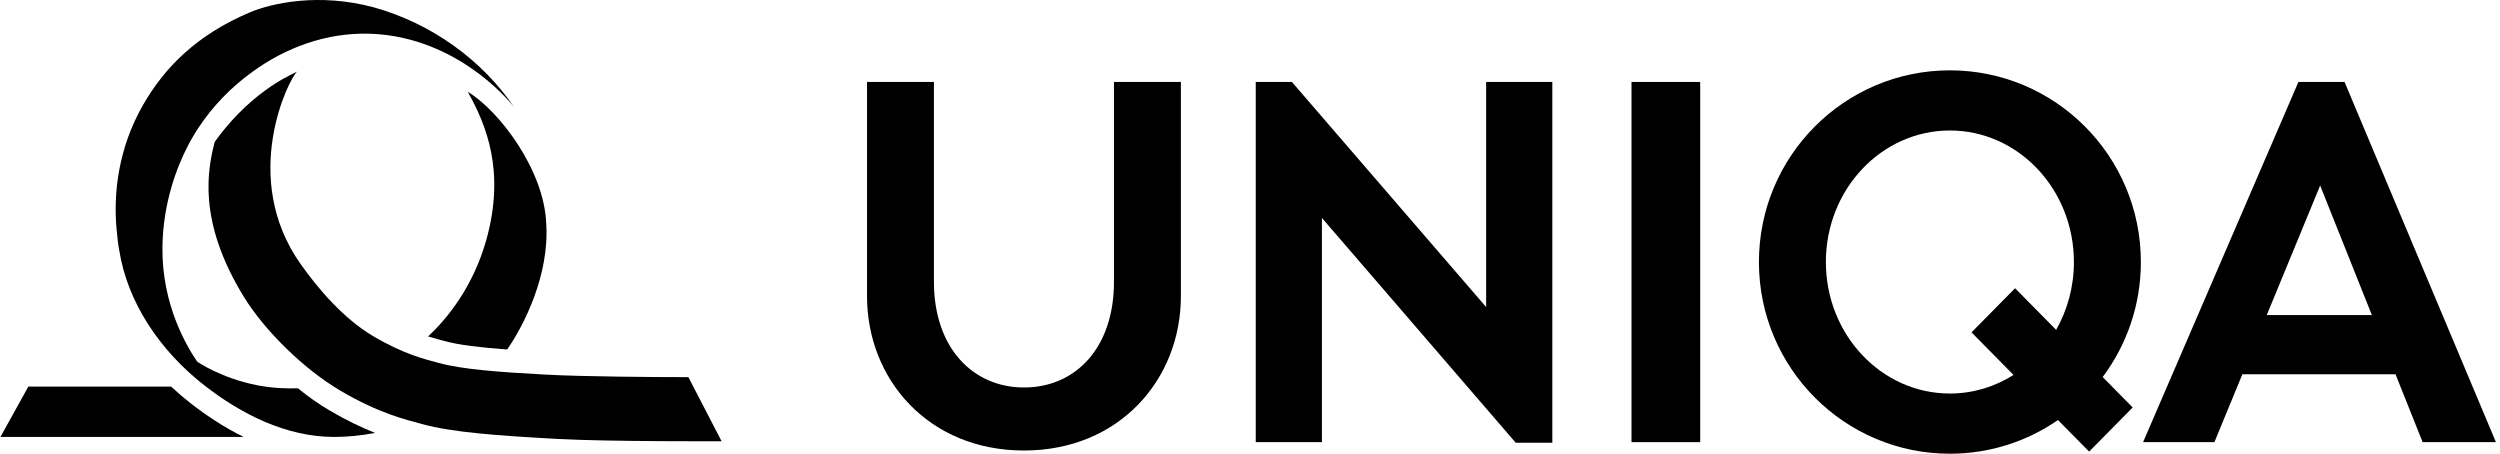
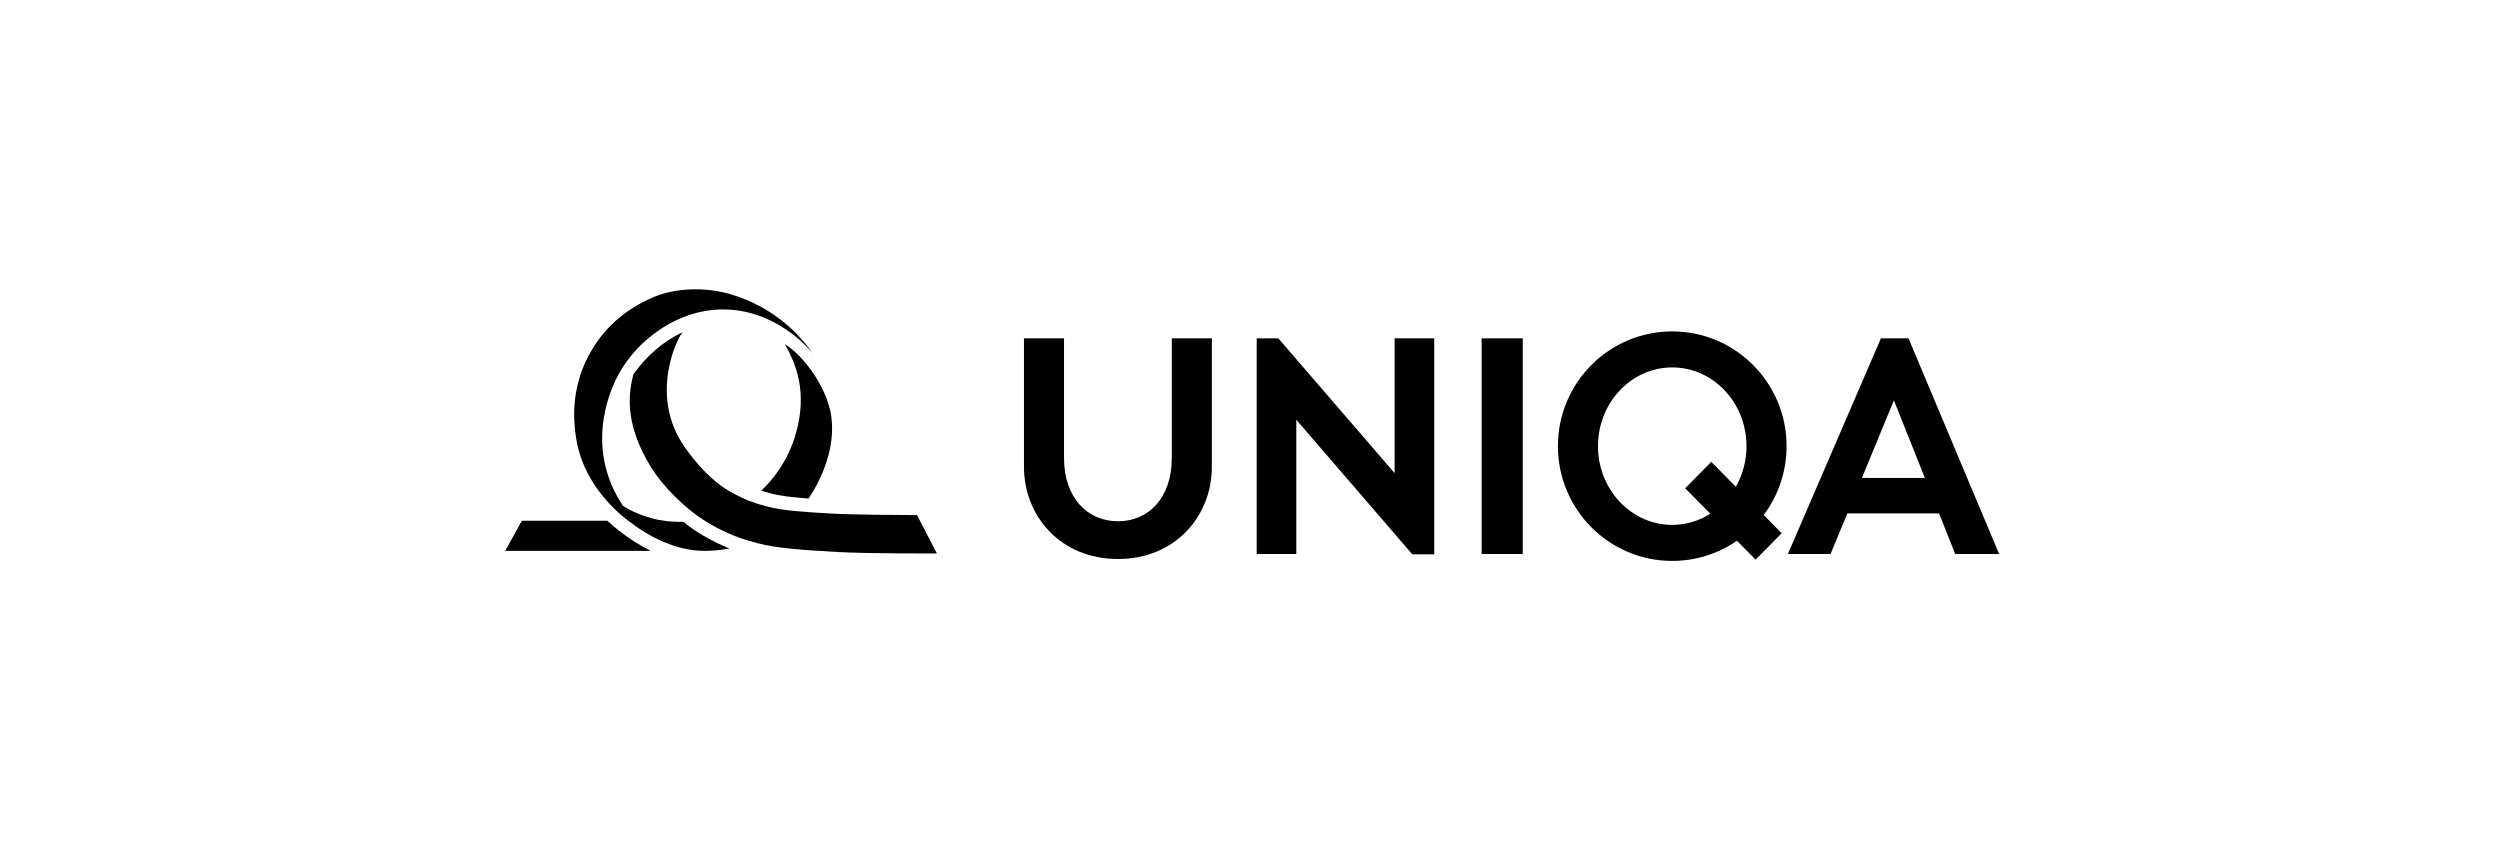
- <svg xmlns="http://www.w3.org/2000/svg" width="551" height="100" viewBox="0 0 551 100">
-   <path d="M191.092 18.062H205.838V62.123C205.838 76.672 214.417 85.4 225.681 85.4C237.065 85.4 245.518 76.672 245.518 62.123V18.062H260.267V65.287C260.267 83.625 246.701 99.294 225.681 99.294C204.657 99.294 191.092 83.625 191.092 65.287V18.062Z" />
-   <path d="M342.133 97.583V18.059H327.546V67.677L284.733 18.059H276.766V97.447H291.353V48.039L334.07 97.583H342.133Z" />
-   <path d="M374.724 18.062H359.584V97.45H374.724V18.062Z" />
-   <path fill-rule="evenodd" clip-rule="evenodd" d="M471.847 57.75C471.847 34.415 453.004 15.504 429.754 15.504C406.512 15.504 387.666 34.415 387.666 57.75C387.666 81.077 406.512 100 429.754 100C438.601 100 446.802 97.252 453.576 92.574L460.444 99.533L470.04 89.806L463.429 83.098C468.711 76.036 471.847 67.261 471.847 57.75ZM429.754 86.733C414.662 86.733 402.422 73.755 402.422 57.75C402.422 41.736 414.662 28.761 429.754 28.761C444.851 28.761 457.089 41.736 457.089 57.75C457.089 63.219 455.657 68.336 453.173 72.703L444.123 63.529L434.523 73.253L443.775 82.634C439.671 85.238 434.881 86.733 429.754 86.733Z" />
-   <path d="M533.946 97.447H550.101L516.736 18.059H506.576L472.338 97.447H488.056L494.218 82.495H527.976L533.946 97.447ZM499.594 69.441L511.361 40.887L522.761 69.441H499.594Z" />
-   <path d="M53.685 96.297H0.102L6.245 85.205H37.719C39.099 86.499 40.538 87.728 42.025 88.89C45.552 91.641 49.465 94.217 53.685 96.297Z" />
-   <path d="M65.48 15.776C63.748 17.249 52.681 39.064 66.296 58.257C70.135 63.67 75.744 70.268 82.319 74.133C89.156 78.157 93.727 79.177 96.659 79.984C101.824 81.408 109.824 81.996 120.127 82.56C128.472 83.021 145.558 83.118 148.541 83.11L151.724 83.125L159.038 97.251C159.038 97.251 134.213 97.364 122.674 96.731C109.696 96.022 99.613 95.278 93.109 93.487C89.417 92.47 83.661 91.182 75.044 86.118C66.764 81.248 58.275 72.726 53.866 65.614C43.243 48.462 45.909 36.948 47.306 31.296C50.337 27.038 54.251 22.95 58.476 19.913C61.536 17.679 63.448 16.802 65.48 15.776Z" />
-   <path d="M82.673 95.412C79.519 96.024 76.447 96.305 73.575 96.299C63.078 96.281 53.195 91.293 45.032 84.929C35.241 77.287 28.082 66.662 26.268 55.096C26.004 53.748 25.885 52.383 25.691 50.473C24.963 42.551 26.086 32.586 31.567 23.06C36.312 14.822 43.379 7.683 55.024 2.744C59.883 0.684 70.316 -1.635 82.396 1.621C95.089 5.167 106.182 13.148 113.315 23.628C113.315 23.628 102.37 9.209 83.644 7.554C82.797 7.482 81.952 7.435 81.101 7.423C71.85 7.235 63.002 10.463 55.632 15.832C50.915 19.223 46.778 23.496 43.575 28.411C43.398 28.683 42.833 29.528 42.084 30.875L41.859 31.278C41.702 31.567 41.538 31.875 41.373 32.203C39.102 36.612 35.927 44.503 35.8 54.471C35.64 67.306 41.317 76.561 43.445 79.681C43.499 79.764 48.783 83.38 56.777 84.926C60.019 85.549 63.071 85.659 65.676 85.585C67.869 87.376 70.182 89.018 72.579 90.43C76.461 92.715 79.808 94.278 82.673 95.412Z" />
-   <path d="M103.086 20.223C109.99 24.38 119.932 37.417 120.388 49.267C121.121 60.579 115.52 71.625 111.782 77.026C105.728 76.583 101.138 76.036 97.953 75.159C96.964 74.887 95.774 74.591 94.359 74.145C98.326 70.443 104.225 63.469 107.217 52.76C111.348 37.813 107.271 27.656 103.086 20.223Z" />
+ <svg xmlns="http://www.w3.org/2000/svg" width="579" height="196" viewBox="0 0 579 196">
+   <path d="M237.15 78.362H246.427V106.08C246.427 115.233 251.824 120.724 258.91 120.724C266.072 120.724 271.389 115.233 271.389 106.08V78.362H280.668V108.071C280.668 119.607 272.134 129.465 258.91 129.465C245.684 129.465 237.15 119.607 237.15 108.071V78.362Z" />
+   <path d="M332.17 128.388V78.36H322.993V109.575L296.06 78.36H291.048V128.303H300.224V97.221L327.098 128.388H332.17Z" />
+   <path d="M352.672 78.362H343.147V128.305H352.672V78.362Z" />
+   <path fill-rule="evenodd" clip-rule="evenodd" d="M413.771 103.331C413.771 88.65 401.917 76.754 387.291 76.754C372.669 76.754 360.813 88.65 360.813 103.331C360.813 118.005 372.669 129.909 387.291 129.909C392.856 129.909 398.015 128.181 402.277 125.238L406.597 129.616L412.634 123.496L408.475 119.277C411.798 114.834 413.771 109.314 413.771 103.331ZM387.291 121.563C377.797 121.563 370.096 113.399 370.096 103.331C370.096 93.256 377.797 85.094 387.291 85.094C396.788 85.094 404.487 93.256 404.487 103.331C404.487 106.771 403.586 109.99 402.024 112.737L396.33 106.966L390.291 113.083L396.111 118.985C393.529 120.623 390.516 121.563 387.291 121.563Z" />
+   <path d="M452.836 128.303H462.999L442.01 78.36H435.618L414.079 128.303H423.967L427.844 118.897H449.081L452.836 128.303ZM431.226 110.684L438.628 92.722L445.8 110.684H431.226Z" />
+   <path d="M150.709 127.58H117L120.865 120.602H140.665C141.533 121.416 142.438 122.189 143.373 122.92C145.592 124.65 148.054 126.271 150.709 127.58Z" />
+   <path d="M158.129 76.925C157.04 77.851 150.077 91.575 158.642 103.649C161.058 107.055 164.586 111.205 168.722 113.637C173.023 116.169 175.899 116.81 177.744 117.318C180.993 118.213 186.025 118.583 192.507 118.938C197.757 119.228 208.506 119.289 210.382 119.284L212.384 119.294L216.985 128.18C216.985 128.18 201.369 128.251 194.109 127.853C185.945 127.407 179.602 126.939 175.51 125.812C173.187 125.173 169.567 124.362 164.146 121.176C158.937 118.113 153.597 112.752 150.823 108.278C144.14 97.487 145.817 90.244 146.696 86.688C148.603 84.01 151.065 81.438 153.723 79.527C155.648 78.122 156.851 77.571 158.129 76.925Z" />
+   <path d="M168.946 127.023C166.961 127.408 165.029 127.585 163.222 127.581C156.619 127.57 150.401 124.432 145.266 120.428C139.106 115.621 134.603 108.937 133.462 101.66C133.296 100.812 133.221 99.954 133.098 98.752C132.641 93.768 133.347 87.5 136.796 81.507C139.78 76.324 144.226 71.833 151.552 68.726C154.609 67.431 161.172 65.971 168.771 68.02C176.756 70.251 183.735 75.271 188.222 81.865C188.222 81.865 181.337 72.793 169.556 71.752C169.024 71.707 168.492 71.677 167.956 71.67C162.137 71.552 156.571 73.582 151.934 76.96C148.967 79.093 146.365 81.781 144.349 84.873C144.238 85.044 143.882 85.576 143.411 86.423L143.27 86.677C143.171 86.858 143.068 87.052 142.964 87.259C141.535 90.032 139.538 94.996 139.458 101.267C139.357 109.342 142.929 115.164 144.268 117.127C144.302 117.179 147.625 119.454 152.655 120.426C154.694 120.818 156.614 120.887 158.253 120.841C159.633 121.967 161.088 123 162.595 123.889C165.038 125.326 167.143 126.309 168.946 127.023Z" />
+   <path d="M181.787 79.722C186.13 82.337 192.384 90.538 192.671 97.993C193.133 105.11 189.609 112.058 187.258 115.456C183.449 115.177 180.561 114.833 178.558 114.281C177.935 114.11 177.187 113.924 176.297 113.644C178.792 111.315 182.503 106.928 184.386 100.19C186.985 90.787 184.42 84.398 181.787 79.722Z" />
</svg>
